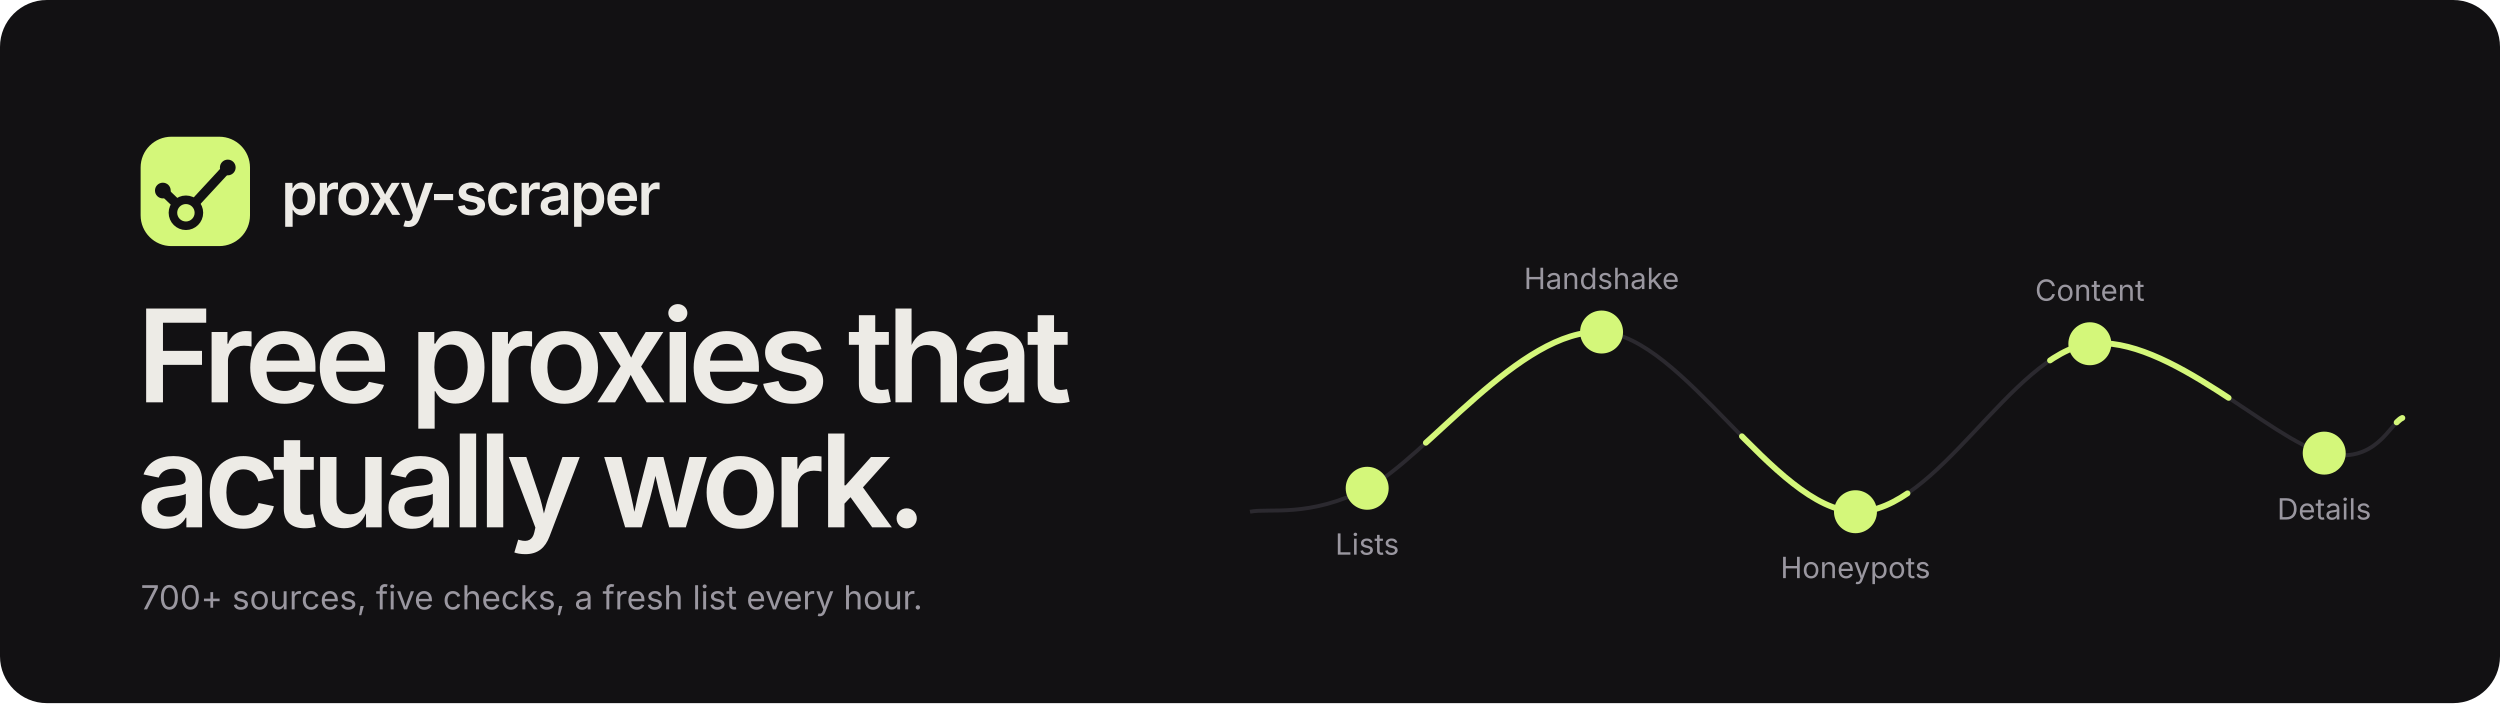
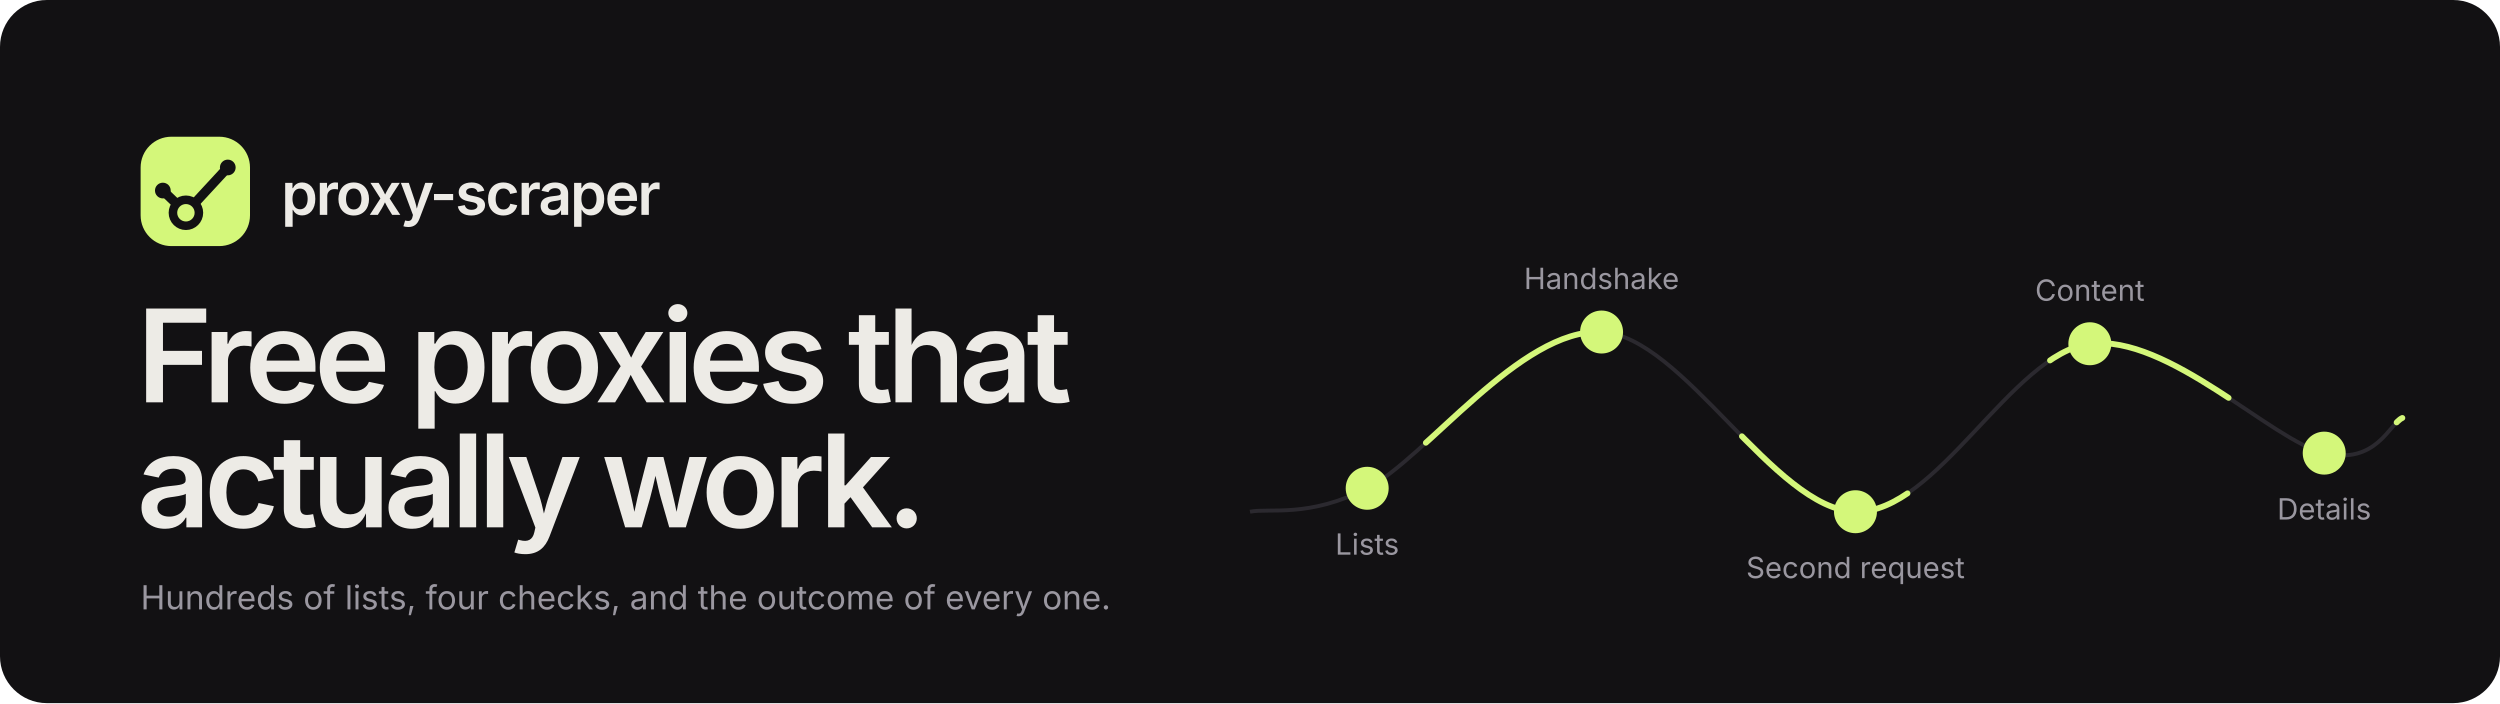
- <svg xmlns="http://www.w3.org/2000/svg" viewBox="0 0 1280 360" width="1280" height="360" role="img" aria-label="proxy-scraper – free proxies that actually work. Every proxy passes five checks: lists, handshake, honeypots, content and details.">
+ <svg xmlns="http://www.w3.org/2000/svg" viewBox="0 0 1280 360" width="1280" height="360" role="img" aria-label="proxy-scraper – free proxies that actually work. Every proxy on the list passed these steps: lists, handshake, second request, content and details.">
  <style>
    .fade { animation: fade .8s cubic-bezier(.16,1,.3,1) both; }
    .route { stroke-dasharray: 100; stroke-dashoffset: 100; animation: draw 1.6s cubic-bezier(.16,1,.3,1) .2s forwards; }
    .gate { animation: fade .6s cubic-bezier(.16,1,.3,1) both; }
    @keyframes fade { from { opacity: 0; transform: translateY(8px); } to { opacity: 1; transform: none; } }
    @keyframes draw { to { stroke-dashoffset: 0; } }
    @media (prefers-reduced-motion: reduce) { .fade, .gate { animation: none; } .route { animation: none; stroke-dashoffset: 0; } }
  </style>
  <defs>
    <clipPath id="frame">
      <rect width="1280" height="360" rx="24" />
    </clipPath>
  </defs>
  <g clip-path="url(#frame)">
    <rect width="1280" height="360" fill="#121113" />
  </g>
  <g class="fade">
    <svg x="72" y="70" width="56" height="56" viewBox="0 0 64 64">
      <rect width="64" height="64" rx="18" fill="#D4F77A" />
      <path d="M13 31.5 26.5 44.5 51 18" fill="none" stroke="#121113" stroke-width="5.5" stroke-linecap="round" stroke-linejoin="round" />
      <circle cx="13" cy="31.5" r="4.6" fill="#121113" />
      <circle cx="51" cy="18" r="4.6" fill="#121113" />
      <circle cx="26.5" cy="44.5" r="7.6" fill="#D4F77A" stroke="#121113" stroke-width="5" />
    </svg>
    <text x="144" y="110" fill="#EDEBE6" font-family="'Geist', 'Inter', -apple-system, BlinkMacSystemFont, 'Segoe UI', Helvetica, Arial, sans-serif" font-size="30" font-weight="600" letter-spacing="-1">proxy-scraper</text>
    <text x="70" y="206" fill="#EDEBE6" font-family="'Geist', 'Inter', -apple-system, BlinkMacSystemFont, 'Segoe UI', Helvetica, Arial, sans-serif" font-size="66" font-weight="600" letter-spacing="-3.4">Free proxies that</text>
    <text x="70" y="270" fill="#EDEBE6" font-family="'Geist', 'Inter', -apple-system, BlinkMacSystemFont, 'Segoe UI', Helvetica, Arial, sans-serif" font-size="66" font-weight="600" letter-spacing="-3.4">actually work.</text>
-     <text x="72" y="312" fill="#9A97A0" font-family="'Geist', 'Inter', -apple-system, BlinkMacSystemFont, 'Segoe UI', Helvetica, Arial, sans-serif" font-size="17">700+ sources, five checks, a fresh list every hour.</text>
+     <text x="72" y="312" fill="#9A97A0" font-family="'Geist', 'Inter', -apple-system, BlinkMacSystemFont, 'Segoe UI', Helvetica, Arial, sans-serif" font-size="17">Hundreds of lists, four checks, and the outcome of every one.</text>
  </g>
  <path d="M640 262 C 650.0 260.0 670.0 265.3 700 250 C 730.0 234.7 778.3 168.0 820 170 C 861.7 172.0 908.3 261.0 950 262 C 991.7 263.0 1030.0 181.0 1070 176 C 1110.0 171.0 1163.3 225.7 1190 232 C 1216.7 238.3 1223.3 217.0 1230 214" fill="none" stroke="#2B292F" stroke-width="2" />
  <path class="route" pathLength="100" d="M640 262 C 650.0 260.0 670.0 265.3 700 250 C 730.0 234.7 778.3 168.0 820 170 C 861.7 172.0 908.3 261.0 950 262 C 991.7 263.0 1030.0 181.0 1070 176 C 1110.0 171.0 1163.3 225.7 1190 232 C 1216.7 238.3 1223.3 217.0 1230 214" fill="none" stroke="#D4F77A" stroke-width="3" stroke-linecap="round" />
  <g class="gate" style="animation-delay:0.35s">
    <circle cx="700" cy="250" r="10" fill="#D4F77A" stroke="#D4F77A" stroke-width="2" />
    <text x="700" y="284" text-anchor="middle" fill="#9A97A0" font-family="'Geist', 'Inter', -apple-system, BlinkMacSystemFont, 'Segoe UI', Helvetica, Arial, sans-serif" font-size="15">Lists</text>
  </g>
  <g class="gate" style="animation-delay:0.53s">
    <circle cx="820" cy="170" r="10" fill="#D4F77A" stroke="#D4F77A" stroke-width="2" />
    <text x="820" y="148" text-anchor="middle" fill="#9A97A0" font-family="'Geist', 'Inter', -apple-system, BlinkMacSystemFont, 'Segoe UI', Helvetica, Arial, sans-serif" font-size="15">Handshake</text>
  </g>
  <g class="gate" style="animation-delay:0.71s">
    <circle cx="950" cy="262" r="10" fill="#D4F77A" stroke="#D4F77A" stroke-width="2" />
-     <text x="950" y="296" text-anchor="middle" fill="#9A97A0" font-family="'Geist', 'Inter', -apple-system, BlinkMacSystemFont, 'Segoe UI', Helvetica, Arial, sans-serif" font-size="15">Honeypots</text>
+     <text x="950" y="296" text-anchor="middle" fill="#9A97A0" font-family="'Geist', 'Inter', -apple-system, BlinkMacSystemFont, 'Segoe UI', Helvetica, Arial, sans-serif" font-size="15">Second request</text>
  </g>
  <g class="gate" style="animation-delay:0.89s">
    <circle cx="1070" cy="176" r="10" fill="#D4F77A" stroke="#D4F77A" stroke-width="2" />
    <text x="1070" y="154" text-anchor="middle" fill="#9A97A0" font-family="'Geist', 'Inter', -apple-system, BlinkMacSystemFont, 'Segoe UI', Helvetica, Arial, sans-serif" font-size="15">Content</text>
  </g>
  <g class="gate" style="animation-delay:1.07s">
    <circle cx="1190" cy="232" r="10" fill="#D4F77A" stroke="#D4F77A" stroke-width="2" />
    <text x="1190" y="266" text-anchor="middle" fill="#9A97A0" font-family="'Geist', 'Inter', -apple-system, BlinkMacSystemFont, 'Segoe UI', Helvetica, Arial, sans-serif" font-size="15">Details</text>
  </g>
</svg>
